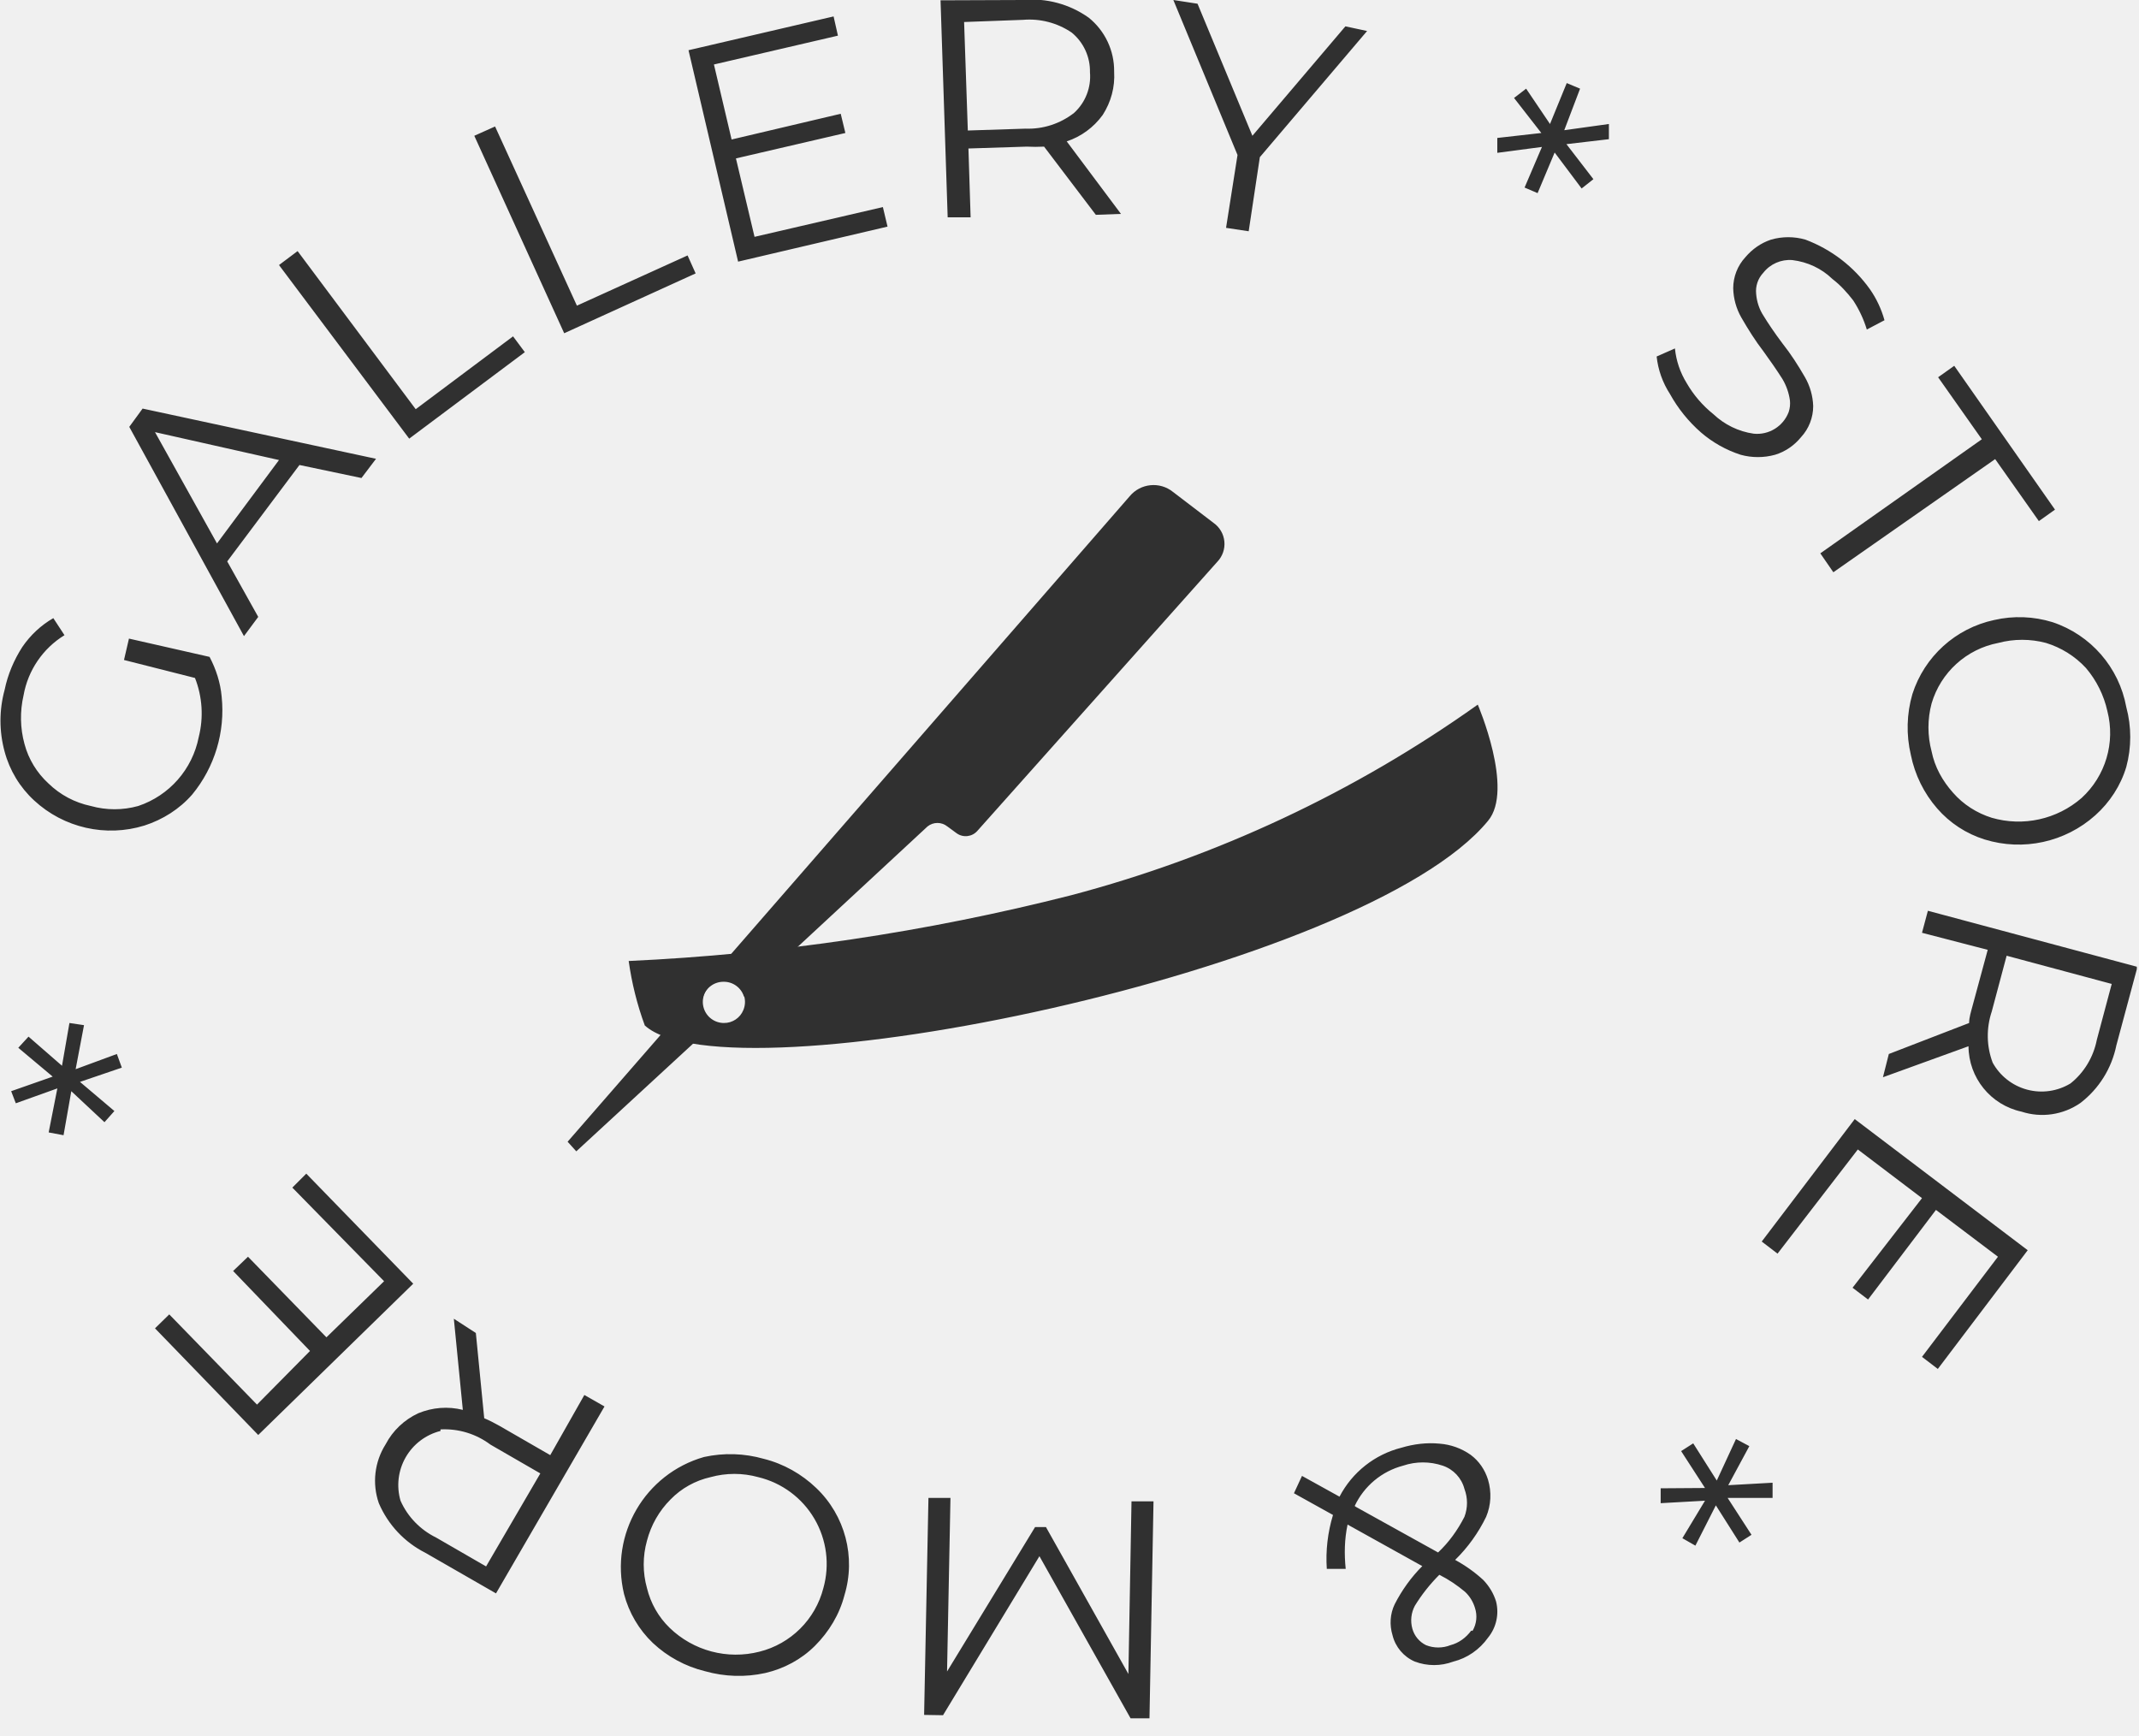
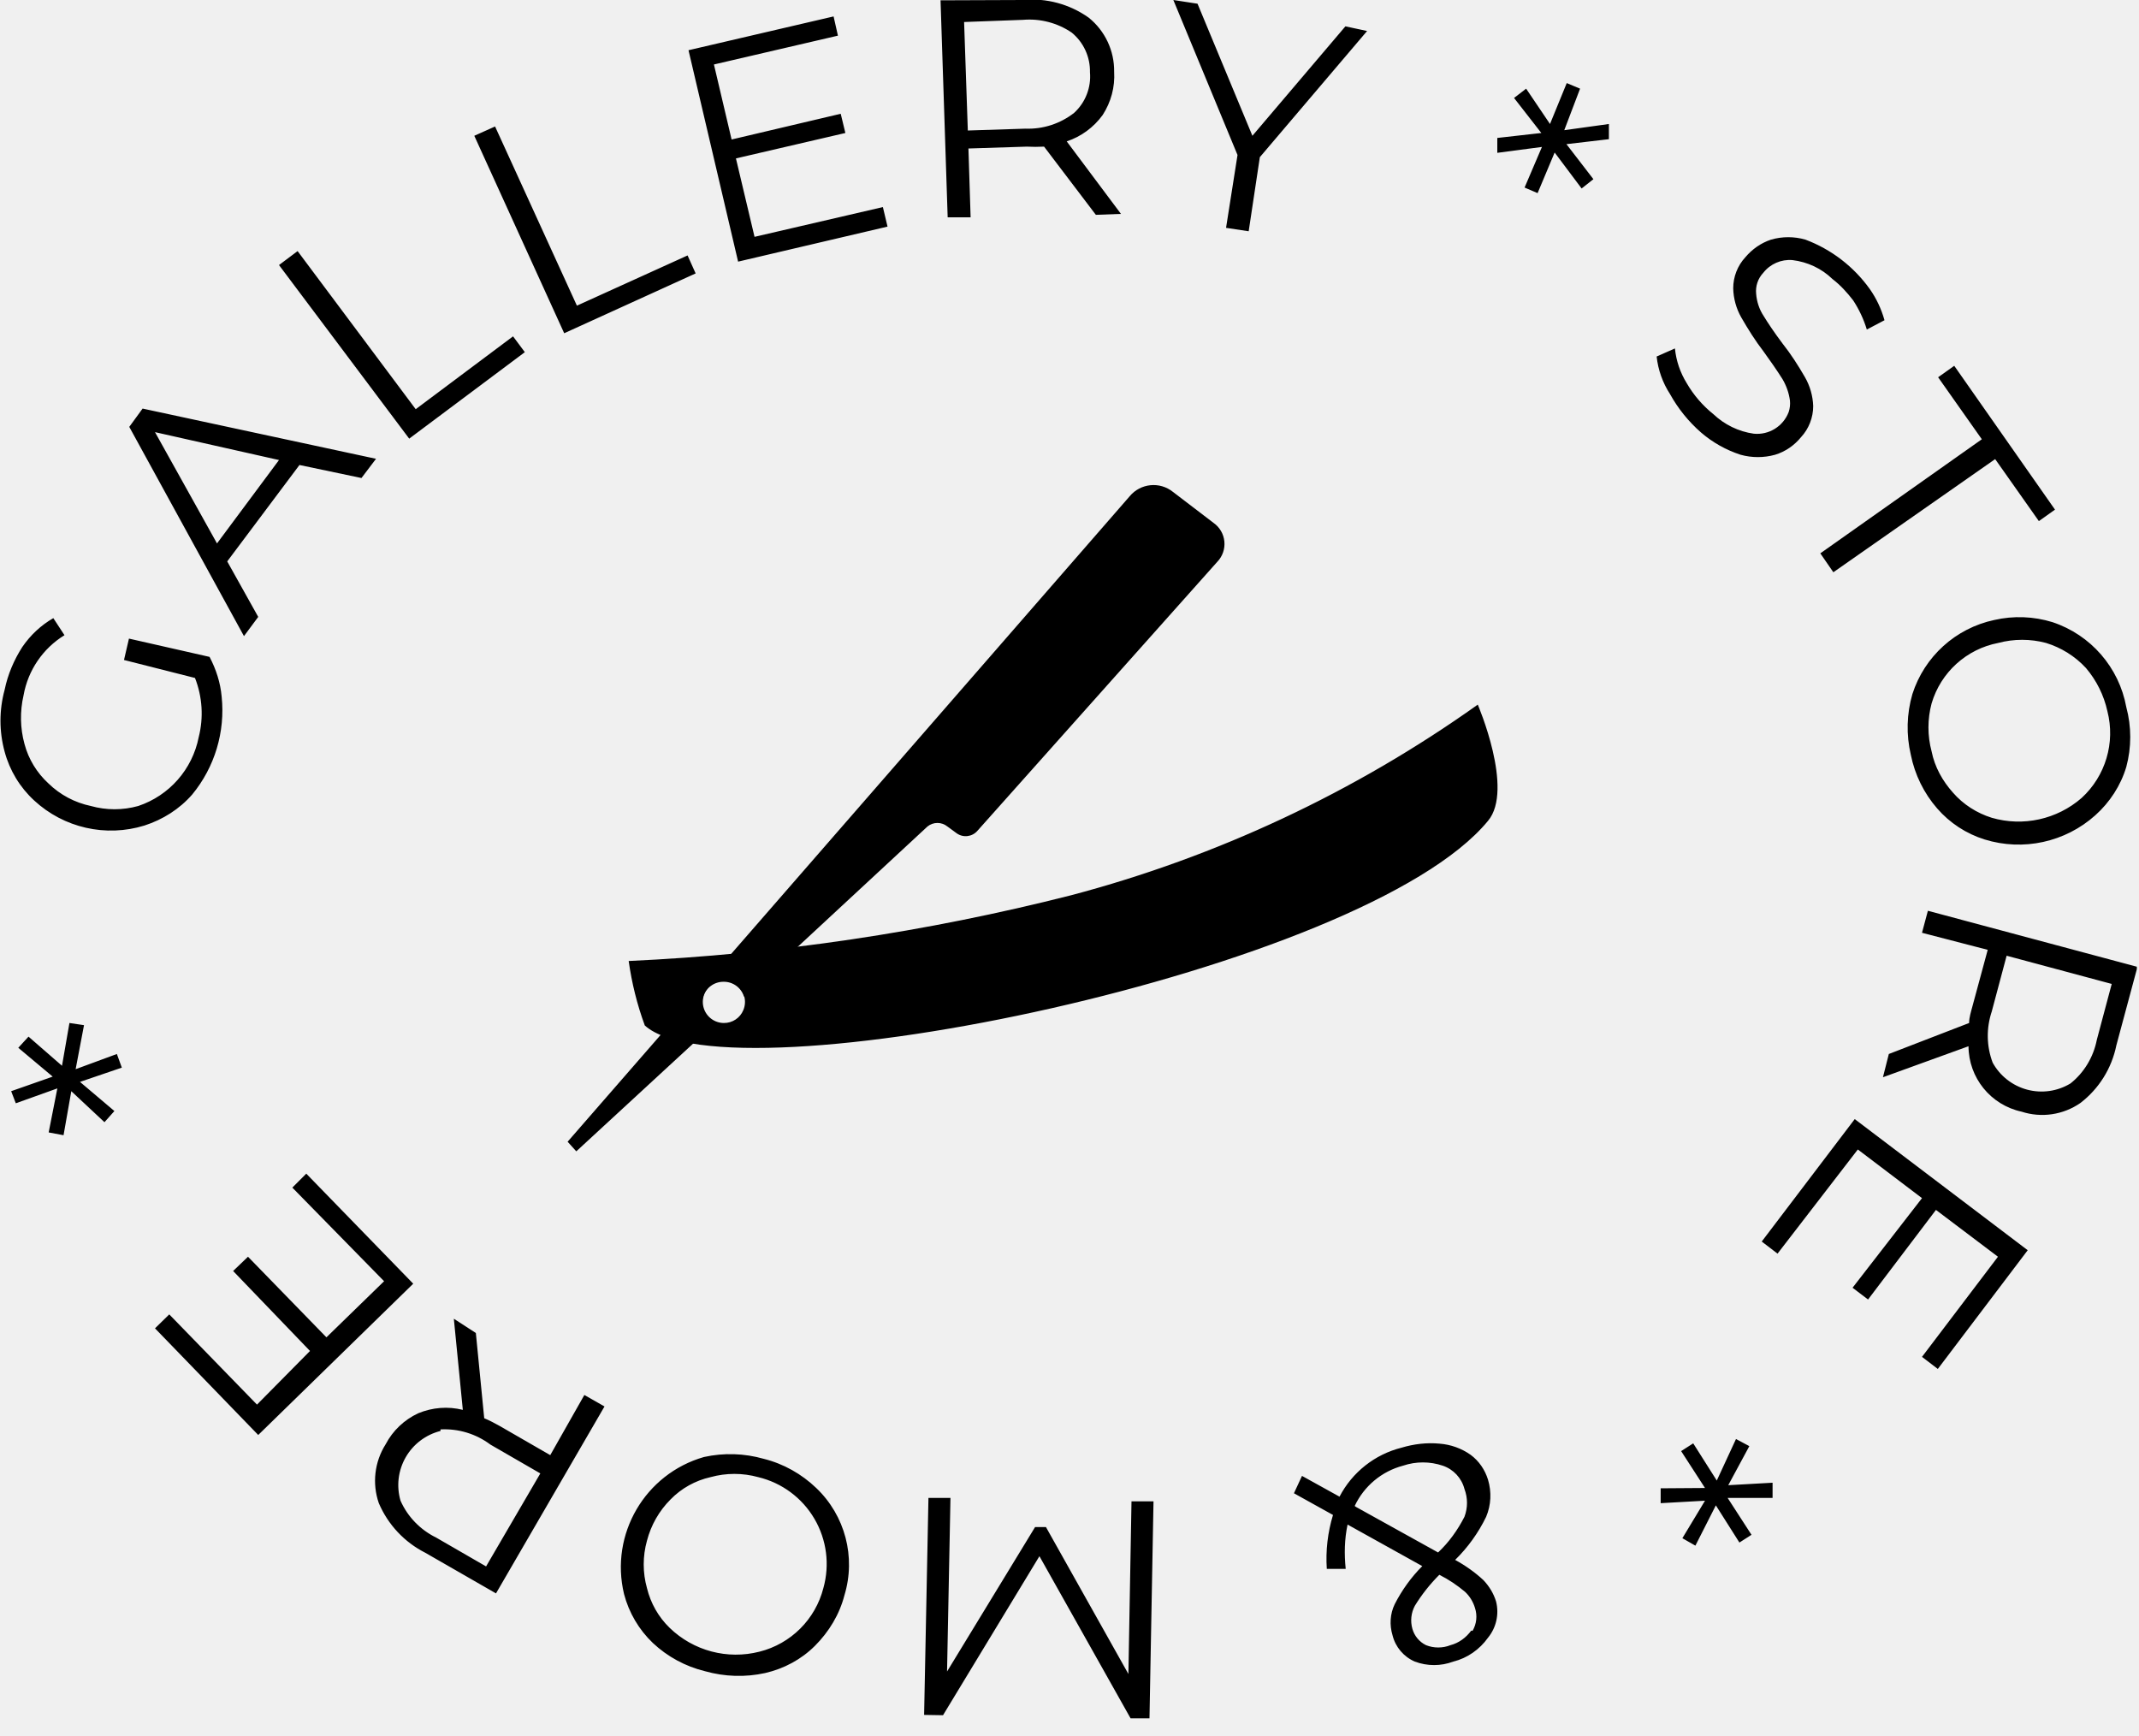
- <svg xmlns="http://www.w3.org/2000/svg" width="69" height="56" fill="none">
-   <g clip-path="url(#a)" fill="#303030">
+ <svg xmlns="http://www.w3.org/2000/svg" width="69" height="56">
+   <g clip-path="url(#a)">
    <path d="m39.15 16.87-1.31-1a1 1 0 0 0-1.4.14L18.31 36.83l.28.31L23.08 33a.69.69 0 0 1 .27-1.33.68.68 0 0 1 .65.48l5.92-5.49a.51.51 0 0 1 .64 0l.3.22a.5.5 0 0 0 .67-.08l7.74-8.68a.83.83 0 0 0-.12-1.25Z" />
    <path d="M47.67 22.73a40.45 40.45 0 0 1-13.12 6.15A71.16 71.16 0 0 1 20.28 31c.1.71.27 1.4.52 2.08 2.72 2.46 23.2-1.74 27.2-6.6.85-1.01-.33-3.75-.33-3.75ZM23.35 33a.68.68 0 1 1 .63-.42.67.67 0 0 1-.63.42ZM4 21.29l.16-.69 2.6.59c.21.4.35.83.39 1.28a4.27 4.27 0 0 1-.95 3.16c-.41.47-.95.81-1.54 1a3.65 3.65 0 0 1-3.56-.81 3.3 3.3 0 0 1-.95-1.57 3.78 3.78 0 0 1 0-2c.1-.49.3-.96.57-1.38.26-.38.6-.7 1-.93l.36.55a2.86 2.86 0 0 0-1.32 1.94c-.12.52-.11 1.06.03 1.57.13.49.4.93.77 1.27.38.37.85.62 1.37.73.5.14 1.03.14 1.53 0a2.94 2.94 0 0 0 1.95-2.22c.16-.63.12-1.3-.12-1.91L4 21.29ZM9.66 15l-2.33 3.11 1 1.79-.46.62-3.7-6.75.43-.59 7.53 1.62-.47.62-2-.42ZM9 14.84l-4-.9 2 3.59 2-2.69ZM9 8.55l.6-.45 3.81 5.1 3.14-2.35.38.51-3.73 2.79L9 8.55ZM15.3 4.38l.67-.3 2.64 5.78 3.57-1.62.26.58-4.24 1.93-2.9-6.37ZM28.48 6.68l.15.63-4.82 1.13-1.6-6.82L26.89.53l.14.62-4 .93.57 2.42 3.52-.83.15.62-3.53.82.6 2.53 4.14-.96ZM35.35 6.93l-1.67-2.2c-.19.01-.37.01-.56 0l-1.88.06.07 2.22h-.74l-.23-7L33 0c.75-.07 1.5.13 2.12.57a2.2 2.2 0 0 1 .82 1.74c.03.5-.1.98-.37 1.4-.29.4-.7.7-1.16.85l1.75 2.34-.81.03Zm-.7-3.29a1.59 1.59 0 0 0 .51-1.31 1.61 1.61 0 0 0-.59-1.28A2.43 2.43 0 0 0 33 .64l-1.9.07.12 3.5 1.86-.06a2.4 2.4 0 0 0 1.57-.51ZM40.64 5.07l-.36 2.39-.73-.11.37-2.35-2.07-5 .78.12 1.77 4.26 3-3.53.7.15-3.46 4.07ZM50.53 4.65l.87 1.13-.38.3-.87-1.16-.55 1.31-.42-.18.56-1.31-1.44.19v-.48l1.42-.16-.88-1.13.39-.3L50 4l.54-1.32.43.18-.51 1.34L51.9 4v.49l-1.37.16ZM53.87 12.71a2.77 2.77 0 0 1-.43-1.21l.59-.26c.04.4.17.78.38 1.12.22.38.51.72.86 1 .36.34.81.56 1.3.63a1.09 1.09 0 0 0 1.13-.7.9.9 0 0 0 .04-.37 1.84 1.84 0 0 0-.24-.69c-.19-.3-.4-.6-.61-.89-.27-.35-.5-.72-.72-1.1a2 2 0 0 1-.26-.94c0-.37.14-.73.39-1 .22-.26.5-.46.83-.57a2 2 0 0 1 1.11 0 4.5 4.5 0 0 1 2.08 1.6c.21.3.37.64.47 1l-.57.3c-.1-.33-.25-.65-.44-.94-.2-.26-.42-.5-.67-.69-.35-.34-.8-.55-1.29-.61a1.08 1.08 0 0 0-.94.41.86.86 0 0 0-.23.68c.02.25.1.5.24.71.14.23.34.53.61.89.27.34.5.7.72 1.08a2 2 0 0 1 .27.94c0 .37-.14.73-.39 1-.22.27-.51.47-.84.57-.36.1-.75.1-1.11 0a3.7 3.7 0 0 1-1.28-.72c-.4-.35-.74-.77-1-1.24ZM63.93 14.17l-1.41-2 .52-.37 3.25 4.64-.52.37-1.41-2-5.22 3.65-.42-.61 5.21-3.68ZM61.69 22.39A3.55 3.55 0 0 1 64.33 20a3.62 3.62 0 0 1 1.88.07 3.56 3.56 0 0 1 2.38 2.74c.17.63.17 1.3 0 1.93-.18.6-.53 1.14-1 1.56a3.71 3.71 0 0 1-3.57.78 3.35 3.35 0 0 1-1.53-1 3.76 3.76 0 0 1-.85-1.73 3.85 3.85 0 0 1 .05-1.96ZM63 25.57c.33.38.77.66 1.25.81a3.1 3.1 0 0 0 2.9-.64 2.84 2.84 0 0 0 .83-2.8 3.22 3.22 0 0 0-.69-1.39c-.35-.38-.8-.66-1.29-.81a3 3 0 0 0-1.54 0 2.79 2.79 0 0 0-2.15 1.95 3 3 0 0 0 0 1.55c.1.5.35.95.69 1.33ZM60.93 34l2.59-1c0-.18.06-.36.11-.55l.49-1.81-2.12-.55.19-.71 6.76 1.81-.68 2.53c-.15.74-.56 1.4-1.16 1.86a2.16 2.16 0 0 1-1.9.28 2.17 2.17 0 0 1-1.71-2.11l-2.76 1 .19-.75Zm3.35.28a1.8 1.8 0 0 0 2.51.67c.44-.35.74-.85.85-1.41l.48-1.8-3.39-.91-.48 1.8c-.18.54-.17 1.12.03 1.65ZM57.34 40.44l-.51-.39 3-3.95 5.58 4.23-2.9 3.83-.51-.39 2.45-3.23-2-1.51-2.19 2.89-.5-.38L62 38.65l-2.07-1.57-2.59 3.36ZM55 48.41l-1.43.08v-.48L55 48l-.77-1.19.39-.25.76 1.2.62-1.34.43.23-.68 1.26 1.43-.08v.49h-1.45l.77 1.19-.39.25-.76-1.2-.66 1.3-.42-.24.73-1.21ZM42 47.61l1.21.67a3.11 3.11 0 0 1 2-1.58c.4-.12.82-.17 1.23-.13a2 2 0 0 1 1 .36c.27.2.46.48.56.8.12.4.1.82-.06 1.2a5 5 0 0 1-1 1.39c.33.18.64.4.91.65.19.2.33.43.41.69a1.33 1.33 0 0 1-.26 1.17c-.27.38-.67.66-1.12.77-.4.15-.84.15-1.24 0a1.25 1.25 0 0 1-.72-.85c-.1-.33-.08-.69.07-1 .23-.45.53-.87.89-1.23l-2.41-1.34c-.1.47-.11.95-.06 1.43h-.61c-.04-.59.03-1.18.2-1.74l-1.26-.7.26-.56Zm1.74 1 2.65 1.47c.35-.33.63-.72.85-1.15.11-.29.11-.61 0-.9a1.08 1.08 0 0 0-.7-.75 2 2 0 0 0-1.28 0 2.4 2.4 0 0 0-1.56 1.3l.04.03Zm3.76 4a.9.9 0 0 0 .08-.74c-.06-.2-.17-.38-.32-.52-.25-.21-.53-.4-.83-.55-.3.3-.57.64-.79 1a1 1 0 0 0-.08.74.84.84 0 0 0 .44.53c.25.1.54.1.79 0 .27-.07.5-.24.67-.47l.04.01ZM29.81 55.32l.14-7h.71l-.11 5.6 2.84-4.66h.35L36.4 54l.1-5.57h.71l-.13 7h-.61l-2.94-5.23-3.11 5.13-.61-.01ZM26.33 48a3.41 3.41 0 0 1 .91 3.46c-.16.62-.5 1.18-.95 1.63-.44.44-1 .74-1.61.88-.64.14-1.3.12-1.94-.06a3.76 3.76 0 0 1-1.68-.91 3.36 3.36 0 0 1-.93-1.58A3.7 3.7 0 0 1 22.71 47c.64-.14 1.3-.12 1.93.06.64.16 1.22.49 1.69.94Zm-3.41-.35c-.49.11-.94.36-1.29.72-.37.37-.63.83-.76 1.33-.14.5-.14 1.03 0 1.53.12.49.37.93.73 1.28a3.07 3.07 0 0 0 2.9.77 2.84 2.84 0 0 0 2.06-2.05 2.88 2.88 0 0 0-2.1-3.58 2.89 2.89 0 0 0-1.54 0ZM15.35 43l.27 2.75c.17.07.34.16.5.25l1.63.94 1.1-1.94.65.37L16 51.4l-2.28-1.31c-.67-.34-1.2-.9-1.5-1.6a2.2 2.2 0 0 1 .22-1.9c.23-.44.6-.79 1.05-1 .46-.19.96-.23 1.44-.11l-.29-2.94.71.46Zm-1.14 3.16a1.8 1.8 0 0 0-1.29 2.25c.23.52.64.94 1.15 1.19l1.61.93 1.75-3-1.61-.93a2.47 2.47 0 0 0-1.61-.49v.05ZM9.43 38.31l.45-.45 3.45 3.55-5 4.88L5 42.85l.46-.45 2.83 2.91L10 43.58 7.52 41l.48-.46 2.53 2.6 1.86-1.81-2.96-3.02ZM2 34.38 2.24 33l.47.07-.27 1.42L3.77 34l.16.44-1.35.46 1.11.94-.32.36-1.07-1-.25 1.42-.48-.09.28-1.42-1.34.48-.15-.39 1.34-.47-1.11-.93.33-.36 1.08.94Z" />
  </g>
  <defs>
    <clipPath id="a">
-       <path fill="#fff" d="M0 0h68.93v55.46H0z" />
+       <path d="M0 0h68.93v55.46H0z" />
    </clipPath>
  </defs>
</svg>
